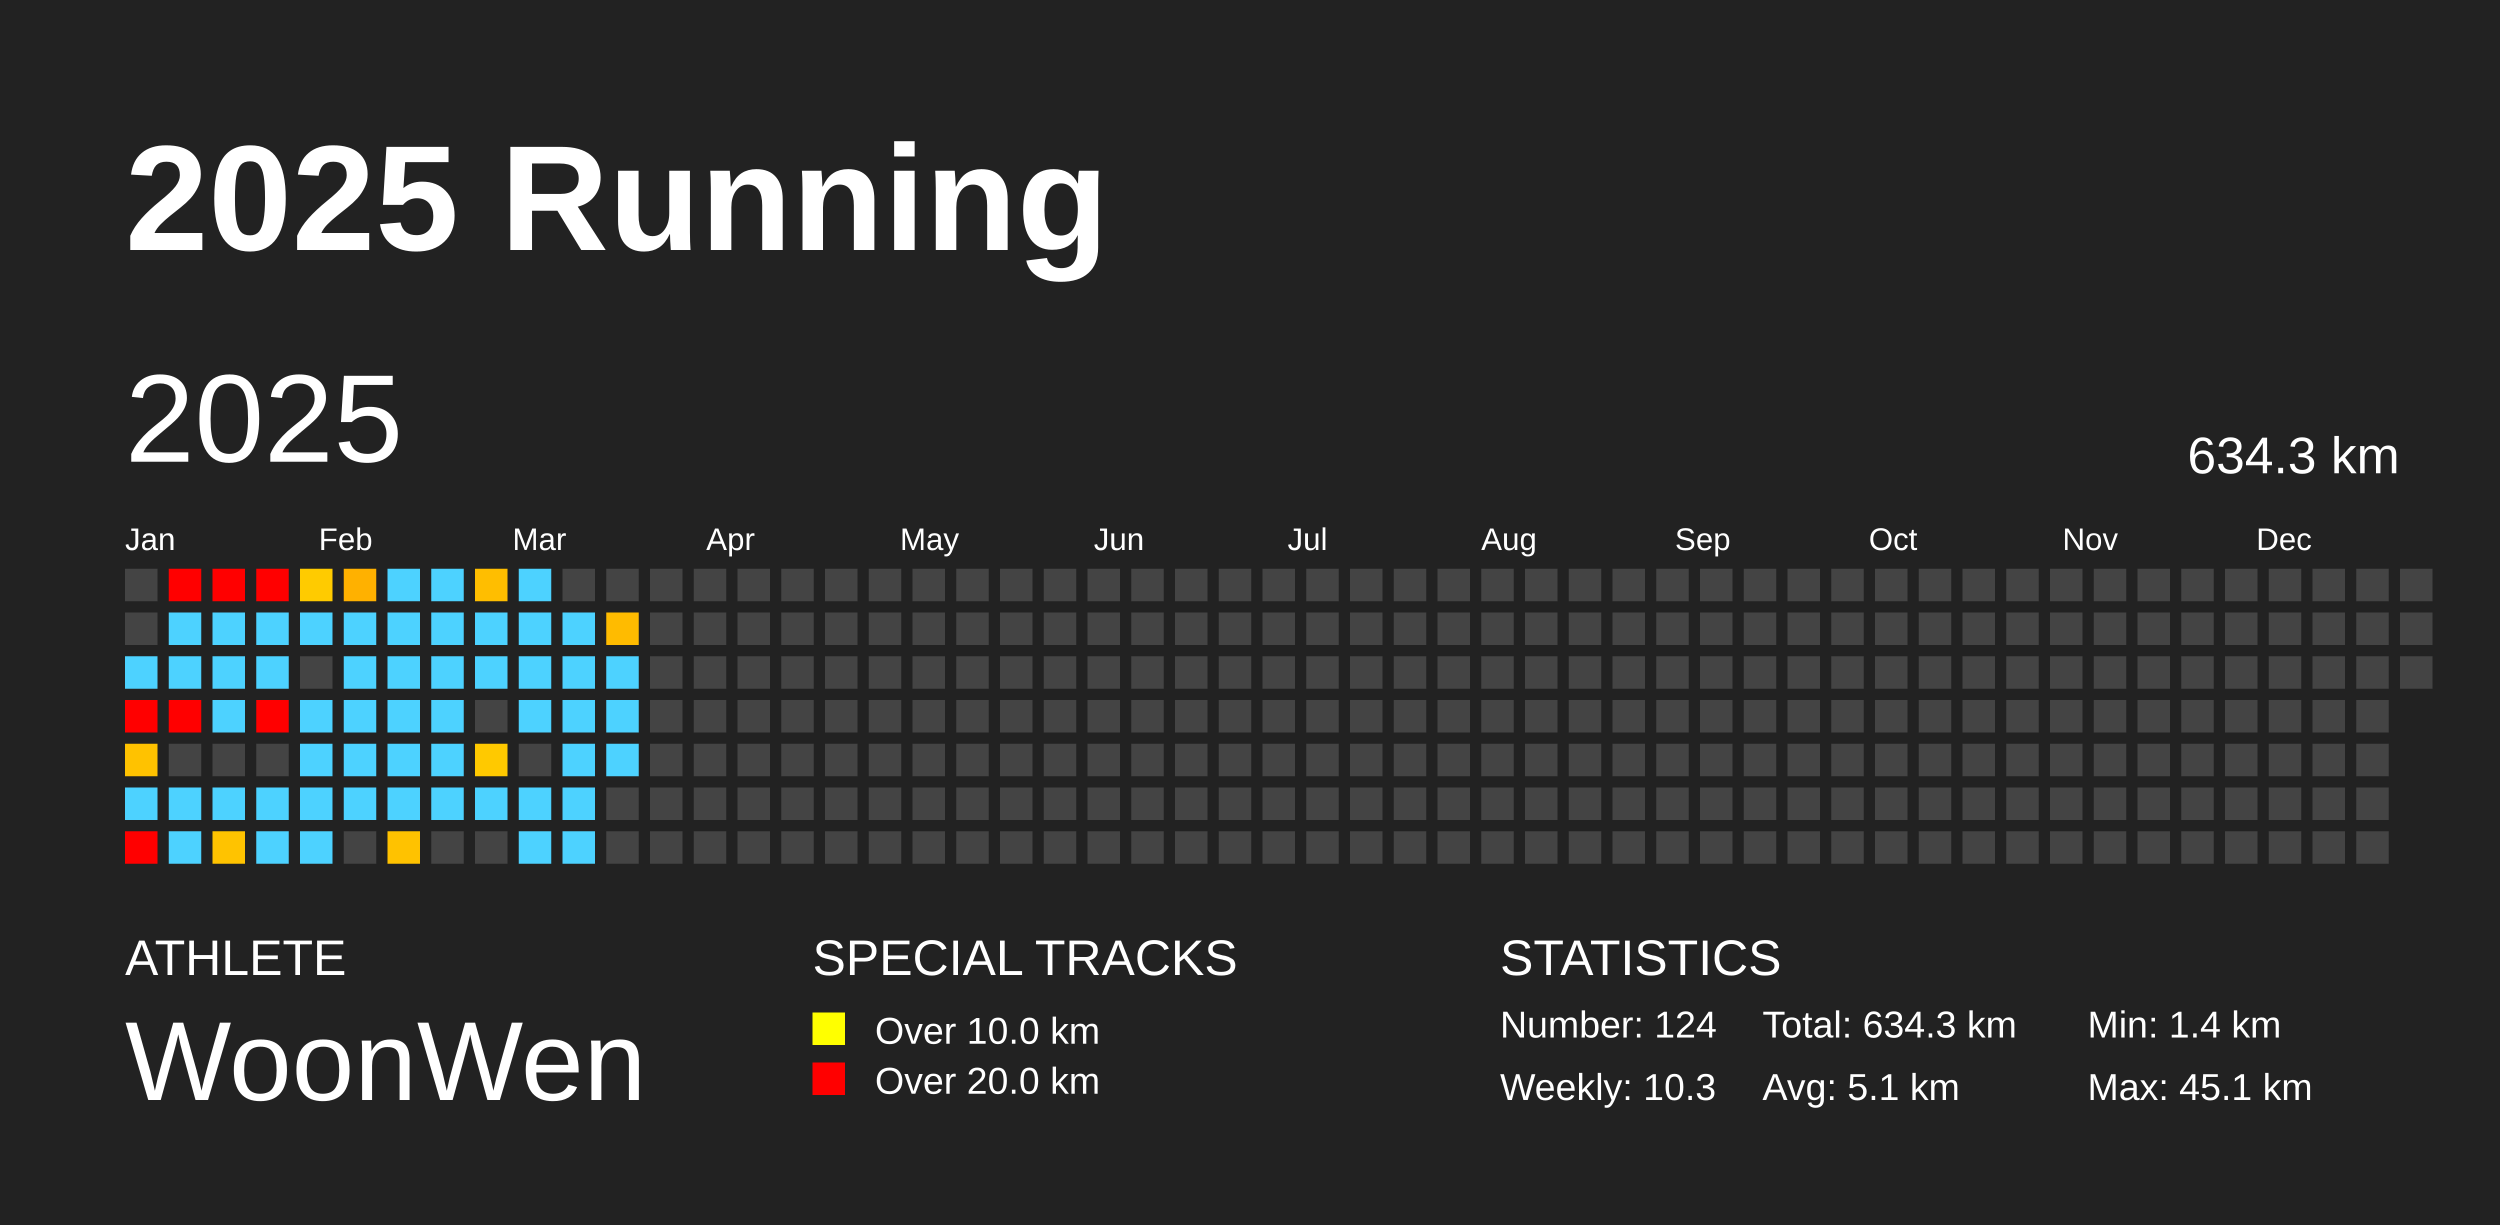
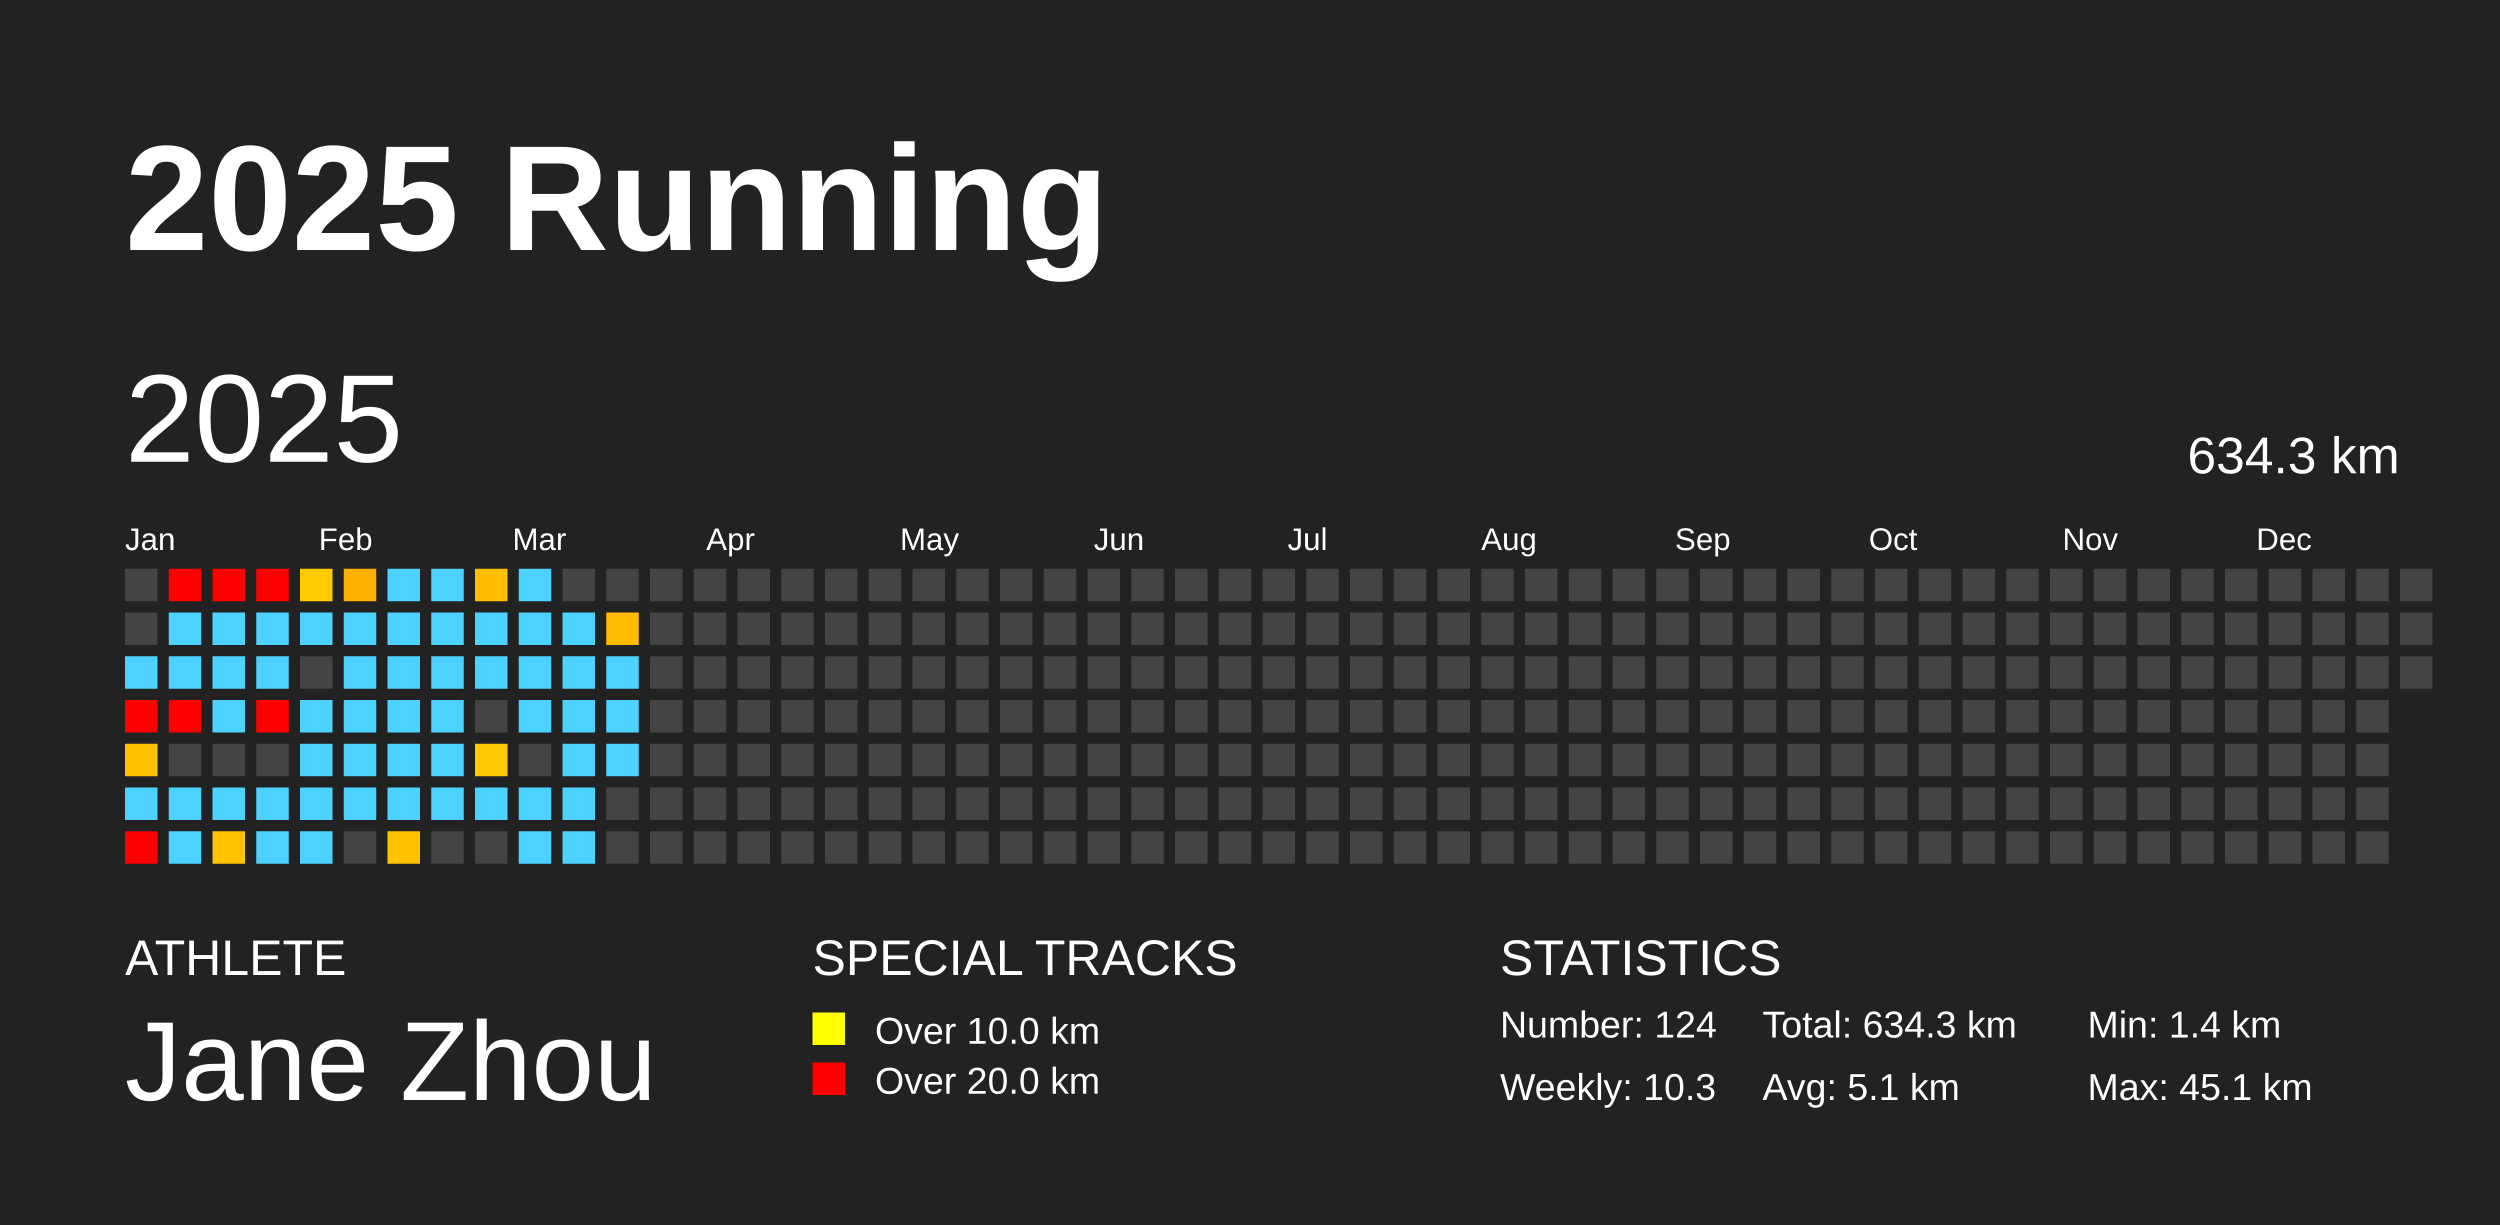
<svg xmlns="http://www.w3.org/2000/svg" baseProfile="full" height="98mm" version="1.1" viewBox="0,0,200,98" width="200mm">
  <defs />
  <rect fill="#222222" height="98" width="200" x="0" y="0" />
  <text fill="#FFFFFF" style="font-size:12px; font-family:Arial; font-weight:bold;" x="10" y="20">2025 Running</text>
  <text fill="#FFFFFF" style="font-size:4px; font-family:Arial" x="10" y="78">ATHLETE</text>
-   <text fill="#FFFFFF" style="font-size:9px; font-family:Arial" x="10" y="88">WoonWen</text>
+   <text fill="#FFFFFF" style="font-size:9px; font-family:Arial" x="10" y="88">Jane Zhou</text>
  <text fill="#FFFFFF" style="font-size:4px; font-family:Arial" x="65" y="78">SPECIAL TRACKS</text>
  <rect fill="yellow" height="2.6" width="2.6" x="65" y="81" />
  <text fill="#FFFFFF" style="font-size:3px; font-family:Arial" x="70" y="83.5">Over 10.0 km</text>
  <rect fill="red" height="2.6" width="2.6" x="65" y="85" />
  <text fill="#FFFFFF" style="font-size:3px; font-family:Arial" x="70" y="87.5">Over 20.0 km</text>
  <text fill="#FFFFFF" style="font-size:4px; font-family:Arial" x="120" y="78">STATISTICS</text>
  <text fill="#FFFFFF" style="font-size:3px; font-family:Arial" x="120" y="83">Number: 124</text>
  <text fill="#FFFFFF" style="font-size:3px; font-family:Arial" x="120" y="88">Weekly: 10.3</text>
  <text fill="#FFFFFF" style="font-size:3px; font-family:Arial" x="141" y="83">Total: 634.3 km</text>
  <text fill="#FFFFFF" style="font-size:3px; font-family:Arial" x="141" y="88">Avg: 5.1 km</text>
  <text fill="#FFFFFF" style="font-size:3px; font-family:Arial" x="167" y="83">Min: 1.4 km</text>
  <text fill="#FFFFFF" style="font-size:3px; font-family:Arial" x="167" y="88">Max: 45.1 km</text>
  <text dominant-baseline="hanging" fill="#FFFFFF" style="font-size:10.0px; font-family:Arial;" x="10" y="30">2025</text>
  <text dominant-baseline="hanging" fill="#FFFFFF" style="font-size:4.125px; font-family:Arial;" x="175" y="35">634.3 km</text>
  <text fill="#FFFFFF" style="font-size:2.5px; font-family:Arial" x="10.0" y="44">Jan</text>
  <text fill="#FFFFFF" style="font-size:2.5px; font-family:Arial" x="25.5" y="44">Feb</text>
  <text fill="#FFFFFF" style="font-size:2.5px; font-family:Arial" x="41.0" y="44">Mar</text>
  <text fill="#FFFFFF" style="font-size:2.5px; font-family:Arial" x="56.5" y="44">Apr</text>
  <text fill="#FFFFFF" style="font-size:2.5px; font-family:Arial" x="72.0" y="44">May</text>
  <text fill="#FFFFFF" style="font-size:2.5px; font-family:Arial" x="87.5" y="44">Jun</text>
  <text fill="#FFFFFF" style="font-size:2.5px; font-family:Arial" x="103.0" y="44">Jul</text>
  <text fill="#FFFFFF" style="font-size:2.5px; font-family:Arial" x="118.5" y="44">Aug</text>
  <text fill="#FFFFFF" style="font-size:2.5px; font-family:Arial" x="134.0" y="44">Sep</text>
  <text fill="#FFFFFF" style="font-size:2.5px; font-family:Arial" x="149.5" y="44">Oct</text>
  <text fill="#FFFFFF" style="font-size:2.5px; font-family:Arial" x="165.0" y="44">Nov</text>
  <text fill="#FFFFFF" style="font-size:2.5px; font-family:Arial" x="180.5" y="44">Dec</text>
  <rect fill="#444444" height="2.6" width="2.6" x="10.0" y="45.5" />
  <rect fill="#444444" height="2.6" width="2.6" x="10.0" y="49.0" />
  <rect fill="#4dd2ff" height="2.6" width="2.6" x="10.0" y="52.5" />
  <rect fill="red" height="2.6" width="2.6" x="10.0" y="56.0" />
  <rect fill="#ffc200" height="2.6" width="2.6" x="10.0" y="59.5" />
  <rect fill="#4dd2ff" height="2.6" width="2.6" x="10.0" y="63.0" />
  <rect fill="red" height="2.6" width="2.6" x="10.0" y="66.5" />
  <rect fill="red" height="2.6" width="2.6" x="13.5" y="45.5" />
  <rect fill="#4dd2ff" height="2.6" width="2.6" x="13.5" y="49.0" />
  <rect fill="#4dd2ff" height="2.6" width="2.6" x="13.5" y="52.5" />
  <rect fill="red" height="2.6" width="2.6" x="13.5" y="56.0" />
  <rect fill="#444444" height="2.6" width="2.6" x="13.5" y="59.5" />
  <rect fill="#4dd2ff" height="2.6" width="2.6" x="13.5" y="63.0" />
  <rect fill="#4dd2ff" height="2.6" width="2.6" x="13.5" y="66.5" />
  <rect fill="red" height="2.6" width="2.6" x="17.0" y="45.5" />
  <rect fill="#4dd2ff" height="2.6" width="2.6" x="17.0" y="49.0" />
  <rect fill="#4dd2ff" height="2.6" width="2.6" x="17.0" y="52.5" />
  <rect fill="#4dd2ff" height="2.6" width="2.6" x="17.0" y="56.0" />
  <rect fill="#444444" height="2.6" width="2.6" x="17.0" y="59.5" />
  <rect fill="#4dd2ff" height="2.6" width="2.6" x="17.0" y="63.0" />
  <rect fill="#ffc300" height="2.6" width="2.6" x="17.0" y="66.5" />
  <rect fill="red" height="2.6" width="2.6" x="20.5" y="45.5" />
  <rect fill="#4dd2ff" height="2.6" width="2.6" x="20.5" y="49.0" />
  <rect fill="#4dd2ff" height="2.6" width="2.6" x="20.5" y="52.5" />
  <rect fill="red" height="2.6" width="2.6" x="20.5" y="56.0" />
  <rect fill="#444444" height="2.6" width="2.6" x="20.5" y="59.5" />
  <rect fill="#4dd2ff" height="2.6" width="2.6" x="20.5" y="63.0" />
  <rect fill="#4dd2ff" height="2.6" width="2.6" x="20.5" y="66.5" />
  <rect fill="#ffcb00" height="2.6" width="2.6" x="24.0" y="45.5" />
  <rect fill="#4dd2ff" height="2.6" width="2.6" x="24.0" y="49.0" />
  <rect fill="#444444" height="2.6" width="2.6" x="24.0" y="52.5" />
  <rect fill="#4dd2ff" height="2.6" width="2.6" x="24.0" y="56.0" />
  <rect fill="#4dd2ff" height="2.6" width="2.6" x="24.0" y="59.5" />
  <rect fill="#4dd2ff" height="2.6" width="2.6" x="24.0" y="63.0" />
  <rect fill="#4dd2ff" height="2.6" width="2.6" x="24.0" y="66.5" />
  <rect fill="#ffb100" height="2.6" width="2.6" x="27.5" y="45.5" />
  <rect fill="#4dd2ff" height="2.6" width="2.6" x="27.5" y="49.0" />
  <rect fill="#4dd2ff" height="2.6" width="2.6" x="27.5" y="52.5" />
  <rect fill="#4dd2ff" height="2.6" width="2.6" x="27.5" y="56.0" />
  <rect fill="#4dd2ff" height="2.6" width="2.6" x="27.5" y="59.5" />
  <rect fill="#4dd2ff" height="2.6" width="2.6" x="27.5" y="63.0" />
  <rect fill="#444444" height="2.6" width="2.6" x="27.5" y="66.5" />
  <rect fill="#4dd2ff" height="2.6" width="2.6" x="31.0" y="45.5" />
  <rect fill="#4dd2ff" height="2.6" width="2.6" x="31.0" y="49.0" />
  <rect fill="#4dd2ff" height="2.6" width="2.6" x="31.0" y="52.5" />
  <rect fill="#4dd2ff" height="2.6" width="2.6" x="31.0" y="56.0" />
  <rect fill="#4dd2ff" height="2.6" width="2.6" x="31.0" y="59.5" />
  <rect fill="#4dd2ff" height="2.6" width="2.6" x="31.0" y="63.0" />
  <rect fill="#ffc200" height="2.6" width="2.6" x="31.0" y="66.5" />
  <rect fill="#4dd2ff" height="2.6" width="2.6" x="34.5" y="45.5" />
  <rect fill="#4dd2ff" height="2.6" width="2.6" x="34.5" y="49.0" />
  <rect fill="#4dd2ff" height="2.6" width="2.6" x="34.5" y="52.5" />
  <rect fill="#4dd2ff" height="2.6" width="2.6" x="34.5" y="56.0" />
  <rect fill="#4dd2ff" height="2.6" width="2.6" x="34.5" y="59.5" />
  <rect fill="#4dd2ff" height="2.6" width="2.6" x="34.5" y="63.0" />
  <rect fill="#444444" height="2.6" width="2.6" x="34.5" y="66.5" />
  <rect fill="#ffbe00" height="2.6" width="2.6" x="38.0" y="45.5" />
  <rect fill="#4dd2ff" height="2.6" width="2.6" x="38.0" y="49.0" />
  <rect fill="#4dd2ff" height="2.6" width="2.6" x="38.0" y="52.5" />
  <rect fill="#444444" height="2.6" width="2.6" x="38.0" y="56.0" />
  <rect fill="#ffc900" height="2.6" width="2.6" x="38.0" y="59.5" />
  <rect fill="#4dd2ff" height="2.6" width="2.6" x="38.0" y="63.0" />
  <rect fill="#444444" height="2.6" width="2.6" x="38.0" y="66.5" />
  <rect fill="#4dd2ff" height="2.6" width="2.6" x="41.5" y="45.5" />
  <rect fill="#4dd2ff" height="2.6" width="2.6" x="41.5" y="49.0" />
  <rect fill="#4dd2ff" height="2.6" width="2.6" x="41.5" y="52.5" />
  <rect fill="#4dd2ff" height="2.6" width="2.6" x="41.5" y="56.0" />
  <rect fill="#444444" height="2.6" width="2.6" x="41.5" y="59.5" />
  <rect fill="#4dd2ff" height="2.6" width="2.6" x="41.5" y="63.0" />
  <rect fill="#4dd2ff" height="2.6" width="2.6" x="41.5" y="66.5" />
  <rect fill="#444444" height="2.6" width="2.6" x="45.0" y="45.5" />
  <rect fill="#4dd2ff" height="2.6" width="2.6" x="45.0" y="49.0" />
  <rect fill="#4dd2ff" height="2.6" width="2.6" x="45.0" y="52.5" />
  <rect fill="#4dd2ff" height="2.6" width="2.6" x="45.0" y="56.0" />
  <rect fill="#4dd2ff" height="2.6" width="2.6" x="45.0" y="59.5" />
  <rect fill="#4dd2ff" height="2.6" width="2.6" x="45.0" y="63.0" />
  <rect fill="#4dd2ff" height="2.6" width="2.6" x="45.0" y="66.5" />
  <rect fill="#444444" height="2.6" width="2.6" x="48.5" y="45.5" />
  <rect fill="#ffbb00" height="2.6" width="2.6" x="48.5" y="49.0" />
  <rect fill="#4dd2ff" height="2.6" width="2.6" x="48.5" y="52.5" />
  <rect fill="#4dd2ff" height="2.6" width="2.6" x="48.5" y="56.0" />
  <rect fill="#4dd2ff" height="2.6" width="2.6" x="48.5" y="59.5" />
  <rect fill="#444444" height="2.6" width="2.6" x="48.5" y="63.0" />
  <rect fill="#444444" height="2.6" width="2.6" x="48.5" y="66.5" />
  <rect fill="#444444" height="2.6" width="2.6" x="52.0" y="45.5" />
  <rect fill="#444444" height="2.6" width="2.6" x="52.0" y="49.0" />
  <rect fill="#444444" height="2.6" width="2.6" x="52.0" y="52.5" />
  <rect fill="#444444" height="2.6" width="2.6" x="52.0" y="56.0" />
  <rect fill="#444444" height="2.6" width="2.6" x="52.0" y="59.5" />
  <rect fill="#444444" height="2.6" width="2.6" x="52.0" y="63.0" />
  <rect fill="#444444" height="2.6" width="2.6" x="52.0" y="66.5" />
  <rect fill="#444444" height="2.6" width="2.6" x="55.5" y="45.5" />
  <rect fill="#444444" height="2.6" width="2.6" x="55.5" y="49.0" />
  <rect fill="#444444" height="2.6" width="2.6" x="55.5" y="52.5" />
  <rect fill="#444444" height="2.6" width="2.6" x="55.5" y="56.0" />
  <rect fill="#444444" height="2.6" width="2.6" x="55.5" y="59.5" />
  <rect fill="#444444" height="2.6" width="2.6" x="55.5" y="63.0" />
  <rect fill="#444444" height="2.6" width="2.6" x="55.5" y="66.5" />
  <rect fill="#444444" height="2.6" width="2.6" x="59.0" y="45.5" />
  <rect fill="#444444" height="2.6" width="2.6" x="59.0" y="49.0" />
  <rect fill="#444444" height="2.6" width="2.6" x="59.0" y="52.5" />
  <rect fill="#444444" height="2.6" width="2.6" x="59.0" y="56.0" />
  <rect fill="#444444" height="2.6" width="2.6" x="59.0" y="59.5" />
  <rect fill="#444444" height="2.6" width="2.6" x="59.0" y="63.0" />
  <rect fill="#444444" height="2.6" width="2.6" x="59.0" y="66.5" />
  <rect fill="#444444" height="2.6" width="2.6" x="62.5" y="45.5" />
  <rect fill="#444444" height="2.6" width="2.6" x="62.5" y="49.0" />
  <rect fill="#444444" height="2.6" width="2.6" x="62.5" y="52.5" />
  <rect fill="#444444" height="2.6" width="2.6" x="62.5" y="56.0" />
  <rect fill="#444444" height="2.6" width="2.6" x="62.5" y="59.5" />
  <rect fill="#444444" height="2.6" width="2.6" x="62.5" y="63.0" />
  <rect fill="#444444" height="2.6" width="2.6" x="62.5" y="66.5" />
  <rect fill="#444444" height="2.6" width="2.6" x="66.0" y="45.5" />
  <rect fill="#444444" height="2.6" width="2.6" x="66.0" y="49.0" />
  <rect fill="#444444" height="2.6" width="2.6" x="66.0" y="52.5" />
  <rect fill="#444444" height="2.6" width="2.6" x="66.0" y="56.0" />
  <rect fill="#444444" height="2.6" width="2.6" x="66.0" y="59.5" />
  <rect fill="#444444" height="2.6" width="2.6" x="66.0" y="63.0" />
  <rect fill="#444444" height="2.6" width="2.6" x="66.0" y="66.5" />
  <rect fill="#444444" height="2.6" width="2.6" x="69.5" y="45.5" />
  <rect fill="#444444" height="2.6" width="2.6" x="69.5" y="49.0" />
  <rect fill="#444444" height="2.6" width="2.6" x="69.5" y="52.5" />
  <rect fill="#444444" height="2.6" width="2.6" x="69.5" y="56.0" />
  <rect fill="#444444" height="2.6" width="2.6" x="69.5" y="59.5" />
  <rect fill="#444444" height="2.6" width="2.6" x="69.5" y="63.0" />
  <rect fill="#444444" height="2.6" width="2.6" x="69.5" y="66.5" />
  <rect fill="#444444" height="2.6" width="2.6" x="73.0" y="45.5" />
  <rect fill="#444444" height="2.6" width="2.6" x="73.0" y="49.0" />
  <rect fill="#444444" height="2.6" width="2.6" x="73.0" y="52.5" />
  <rect fill="#444444" height="2.6" width="2.6" x="73.0" y="56.0" />
  <rect fill="#444444" height="2.6" width="2.6" x="73.0" y="59.5" />
  <rect fill="#444444" height="2.6" width="2.6" x="73.0" y="63.0" />
  <rect fill="#444444" height="2.6" width="2.6" x="73.0" y="66.5" />
  <rect fill="#444444" height="2.6" width="2.6" x="76.5" y="45.5" />
  <rect fill="#444444" height="2.6" width="2.6" x="76.5" y="49.0" />
  <rect fill="#444444" height="2.6" width="2.6" x="76.5" y="52.5" />
  <rect fill="#444444" height="2.6" width="2.6" x="76.5" y="56.0" />
  <rect fill="#444444" height="2.6" width="2.6" x="76.5" y="59.5" />
  <rect fill="#444444" height="2.6" width="2.6" x="76.5" y="63.0" />
  <rect fill="#444444" height="2.6" width="2.6" x="76.5" y="66.5" />
  <rect fill="#444444" height="2.6" width="2.6" x="80.0" y="45.5" />
  <rect fill="#444444" height="2.6" width="2.6" x="80.0" y="49.0" />
  <rect fill="#444444" height="2.6" width="2.6" x="80.0" y="52.5" />
  <rect fill="#444444" height="2.6" width="2.6" x="80.0" y="56.0" />
  <rect fill="#444444" height="2.6" width="2.6" x="80.0" y="59.5" />
  <rect fill="#444444" height="2.6" width="2.6" x="80.0" y="63.0" />
  <rect fill="#444444" height="2.6" width="2.6" x="80.0" y="66.5" />
  <rect fill="#444444" height="2.6" width="2.6" x="83.5" y="45.5" />
  <rect fill="#444444" height="2.6" width="2.6" x="83.5" y="49.0" />
  <rect fill="#444444" height="2.6" width="2.6" x="83.5" y="52.5" />
  <rect fill="#444444" height="2.6" width="2.6" x="83.5" y="56.0" />
  <rect fill="#444444" height="2.6" width="2.6" x="83.5" y="59.5" />
  <rect fill="#444444" height="2.6" width="2.6" x="83.5" y="63.0" />
  <rect fill="#444444" height="2.6" width="2.6" x="83.5" y="66.5" />
  <rect fill="#444444" height="2.6" width="2.6" x="87.0" y="45.5" />
  <rect fill="#444444" height="2.6" width="2.6" x="87.0" y="49.0" />
  <rect fill="#444444" height="2.6" width="2.6" x="87.0" y="52.5" />
  <rect fill="#444444" height="2.6" width="2.6" x="87.0" y="56.0" />
  <rect fill="#444444" height="2.6" width="2.6" x="87.0" y="59.5" />
  <rect fill="#444444" height="2.6" width="2.6" x="87.0" y="63.0" />
  <rect fill="#444444" height="2.6" width="2.6" x="87.0" y="66.5" />
  <rect fill="#444444" height="2.6" width="2.6" x="90.5" y="45.5" />
  <rect fill="#444444" height="2.6" width="2.6" x="90.5" y="49.0" />
  <rect fill="#444444" height="2.6" width="2.6" x="90.5" y="52.5" />
  <rect fill="#444444" height="2.6" width="2.6" x="90.5" y="56.0" />
  <rect fill="#444444" height="2.6" width="2.6" x="90.5" y="59.5" />
  <rect fill="#444444" height="2.6" width="2.6" x="90.5" y="63.0" />
  <rect fill="#444444" height="2.6" width="2.6" x="90.5" y="66.5" />
  <rect fill="#444444" height="2.6" width="2.6" x="94.0" y="45.5" />
  <rect fill="#444444" height="2.6" width="2.6" x="94.0" y="49.0" />
  <rect fill="#444444" height="2.6" width="2.6" x="94.0" y="52.5" />
  <rect fill="#444444" height="2.6" width="2.6" x="94.0" y="56.0" />
  <rect fill="#444444" height="2.6" width="2.6" x="94.0" y="59.5" />
  <rect fill="#444444" height="2.6" width="2.6" x="94.0" y="63.0" />
  <rect fill="#444444" height="2.6" width="2.6" x="94.0" y="66.5" />
  <rect fill="#444444" height="2.6" width="2.6" x="97.5" y="45.5" />
  <rect fill="#444444" height="2.6" width="2.6" x="97.5" y="49.0" />
  <rect fill="#444444" height="2.6" width="2.6" x="97.5" y="52.5" />
  <rect fill="#444444" height="2.6" width="2.6" x="97.5" y="56.0" />
  <rect fill="#444444" height="2.6" width="2.6" x="97.5" y="59.5" />
  <rect fill="#444444" height="2.6" width="2.6" x="97.5" y="63.0" />
  <rect fill="#444444" height="2.6" width="2.6" x="97.5" y="66.5" />
  <rect fill="#444444" height="2.6" width="2.6" x="101.0" y="45.5" />
  <rect fill="#444444" height="2.6" width="2.6" x="101.0" y="49.0" />
  <rect fill="#444444" height="2.6" width="2.6" x="101.0" y="52.5" />
  <rect fill="#444444" height="2.6" width="2.6" x="101.0" y="56.0" />
  <rect fill="#444444" height="2.6" width="2.6" x="101.0" y="59.5" />
  <rect fill="#444444" height="2.6" width="2.6" x="101.0" y="63.0" />
  <rect fill="#444444" height="2.6" width="2.6" x="101.0" y="66.5" />
  <rect fill="#444444" height="2.6" width="2.6" x="104.5" y="45.5" />
  <rect fill="#444444" height="2.6" width="2.6" x="104.5" y="49.0" />
  <rect fill="#444444" height="2.6" width="2.6" x="104.5" y="52.5" />
  <rect fill="#444444" height="2.6" width="2.6" x="104.5" y="56.0" />
  <rect fill="#444444" height="2.6" width="2.6" x="104.5" y="59.5" />
  <rect fill="#444444" height="2.6" width="2.6" x="104.5" y="63.0" />
  <rect fill="#444444" height="2.6" width="2.6" x="104.5" y="66.5" />
  <rect fill="#444444" height="2.6" width="2.6" x="108.0" y="45.5" />
  <rect fill="#444444" height="2.6" width="2.6" x="108.0" y="49.0" />
  <rect fill="#444444" height="2.6" width="2.6" x="108.0" y="52.5" />
  <rect fill="#444444" height="2.6" width="2.6" x="108.0" y="56.0" />
  <rect fill="#444444" height="2.6" width="2.6" x="108.0" y="59.5" />
  <rect fill="#444444" height="2.6" width="2.6" x="108.0" y="63.0" />
  <rect fill="#444444" height="2.6" width="2.6" x="108.0" y="66.5" />
  <rect fill="#444444" height="2.6" width="2.6" x="111.5" y="45.5" />
  <rect fill="#444444" height="2.6" width="2.6" x="111.5" y="49.0" />
  <rect fill="#444444" height="2.6" width="2.6" x="111.5" y="52.5" />
  <rect fill="#444444" height="2.6" width="2.6" x="111.5" y="56.0" />
  <rect fill="#444444" height="2.6" width="2.6" x="111.5" y="59.5" />
  <rect fill="#444444" height="2.6" width="2.6" x="111.5" y="63.0" />
  <rect fill="#444444" height="2.6" width="2.6" x="111.5" y="66.5" />
  <rect fill="#444444" height="2.6" width="2.6" x="115.0" y="45.5" />
  <rect fill="#444444" height="2.6" width="2.6" x="115.0" y="49.0" />
  <rect fill="#444444" height="2.6" width="2.6" x="115.0" y="52.5" />
  <rect fill="#444444" height="2.6" width="2.6" x="115.0" y="56.0" />
  <rect fill="#444444" height="2.6" width="2.6" x="115.0" y="59.5" />
  <rect fill="#444444" height="2.6" width="2.6" x="115.0" y="63.0" />
  <rect fill="#444444" height="2.6" width="2.6" x="115.0" y="66.5" />
  <rect fill="#444444" height="2.6" width="2.6" x="118.5" y="45.5" />
  <rect fill="#444444" height="2.6" width="2.6" x="118.5" y="49.0" />
  <rect fill="#444444" height="2.6" width="2.6" x="118.5" y="52.5" />
  <rect fill="#444444" height="2.6" width="2.6" x="118.5" y="56.0" />
  <rect fill="#444444" height="2.6" width="2.6" x="118.5" y="59.5" />
  <rect fill="#444444" height="2.6" width="2.6" x="118.5" y="63.0" />
  <rect fill="#444444" height="2.6" width="2.6" x="118.5" y="66.5" />
  <rect fill="#444444" height="2.6" width="2.6" x="122.0" y="45.5" />
  <rect fill="#444444" height="2.6" width="2.6" x="122.0" y="49.0" />
  <rect fill="#444444" height="2.6" width="2.6" x="122.0" y="52.5" />
  <rect fill="#444444" height="2.6" width="2.6" x="122.0" y="56.0" />
  <rect fill="#444444" height="2.6" width="2.6" x="122.0" y="59.5" />
  <rect fill="#444444" height="2.6" width="2.6" x="122.0" y="63.0" />
  <rect fill="#444444" height="2.6" width="2.6" x="122.0" y="66.5" />
  <rect fill="#444444" height="2.6" width="2.6" x="125.5" y="45.5" />
  <rect fill="#444444" height="2.6" width="2.6" x="125.5" y="49.0" />
  <rect fill="#444444" height="2.6" width="2.6" x="125.5" y="52.5" />
  <rect fill="#444444" height="2.6" width="2.6" x="125.5" y="56.0" />
  <rect fill="#444444" height="2.6" width="2.6" x="125.5" y="59.5" />
  <rect fill="#444444" height="2.6" width="2.6" x="125.5" y="63.0" />
  <rect fill="#444444" height="2.6" width="2.6" x="125.5" y="66.5" />
  <rect fill="#444444" height="2.6" width="2.6" x="129.0" y="45.5" />
  <rect fill="#444444" height="2.6" width="2.6" x="129.0" y="49.0" />
  <rect fill="#444444" height="2.6" width="2.6" x="129.0" y="52.5" />
  <rect fill="#444444" height="2.6" width="2.6" x="129.0" y="56.0" />
  <rect fill="#444444" height="2.6" width="2.6" x="129.0" y="59.5" />
  <rect fill="#444444" height="2.6" width="2.6" x="129.0" y="63.0" />
  <rect fill="#444444" height="2.6" width="2.6" x="129.0" y="66.5" />
  <rect fill="#444444" height="2.6" width="2.6" x="132.5" y="45.5" />
  <rect fill="#444444" height="2.6" width="2.6" x="132.5" y="49.0" />
  <rect fill="#444444" height="2.6" width="2.6" x="132.5" y="52.5" />
  <rect fill="#444444" height="2.6" width="2.6" x="132.5" y="56.0" />
  <rect fill="#444444" height="2.6" width="2.6" x="132.5" y="59.5" />
  <rect fill="#444444" height="2.6" width="2.6" x="132.5" y="63.0" />
  <rect fill="#444444" height="2.6" width="2.6" x="132.5" y="66.5" />
  <rect fill="#444444" height="2.6" width="2.6" x="136.0" y="45.5" />
  <rect fill="#444444" height="2.6" width="2.6" x="136.0" y="49.0" />
  <rect fill="#444444" height="2.6" width="2.6" x="136.0" y="52.5" />
  <rect fill="#444444" height="2.6" width="2.6" x="136.0" y="56.0" />
  <rect fill="#444444" height="2.6" width="2.6" x="136.0" y="59.5" />
  <rect fill="#444444" height="2.6" width="2.6" x="136.0" y="63.0" />
  <rect fill="#444444" height="2.6" width="2.6" x="136.0" y="66.5" />
  <rect fill="#444444" height="2.6" width="2.6" x="139.5" y="45.5" />
  <rect fill="#444444" height="2.6" width="2.6" x="139.5" y="49.0" />
  <rect fill="#444444" height="2.6" width="2.6" x="139.5" y="52.5" />
  <rect fill="#444444" height="2.6" width="2.6" x="139.5" y="56.0" />
  <rect fill="#444444" height="2.6" width="2.6" x="139.5" y="59.5" />
  <rect fill="#444444" height="2.6" width="2.6" x="139.5" y="63.0" />
  <rect fill="#444444" height="2.6" width="2.6" x="139.5" y="66.5" />
  <rect fill="#444444" height="2.6" width="2.6" x="143.0" y="45.5" />
  <rect fill="#444444" height="2.6" width="2.6" x="143.0" y="49.0" />
  <rect fill="#444444" height="2.6" width="2.6" x="143.0" y="52.5" />
  <rect fill="#444444" height="2.6" width="2.6" x="143.0" y="56.0" />
  <rect fill="#444444" height="2.6" width="2.6" x="143.0" y="59.5" />
  <rect fill="#444444" height="2.6" width="2.6" x="143.0" y="63.0" />
  <rect fill="#444444" height="2.6" width="2.6" x="143.0" y="66.5" />
  <rect fill="#444444" height="2.6" width="2.6" x="146.5" y="45.5" />
  <rect fill="#444444" height="2.6" width="2.6" x="146.5" y="49.0" />
  <rect fill="#444444" height="2.6" width="2.6" x="146.5" y="52.5" />
  <rect fill="#444444" height="2.6" width="2.6" x="146.5" y="56.0" />
  <rect fill="#444444" height="2.6" width="2.6" x="146.5" y="59.5" />
  <rect fill="#444444" height="2.6" width="2.6" x="146.5" y="63.0" />
  <rect fill="#444444" height="2.6" width="2.6" x="146.5" y="66.5" />
  <rect fill="#444444" height="2.6" width="2.6" x="150.0" y="45.5" />
  <rect fill="#444444" height="2.6" width="2.6" x="150.0" y="49.0" />
  <rect fill="#444444" height="2.6" width="2.6" x="150.0" y="52.5" />
  <rect fill="#444444" height="2.6" width="2.6" x="150.0" y="56.0" />
  <rect fill="#444444" height="2.6" width="2.6" x="150.0" y="59.5" />
  <rect fill="#444444" height="2.6" width="2.6" x="150.0" y="63.0" />
  <rect fill="#444444" height="2.6" width="2.6" x="150.0" y="66.5" />
  <rect fill="#444444" height="2.6" width="2.6" x="153.5" y="45.5" />
  <rect fill="#444444" height="2.6" width="2.6" x="153.5" y="49.0" />
  <rect fill="#444444" height="2.6" width="2.6" x="153.5" y="52.5" />
  <rect fill="#444444" height="2.6" width="2.6" x="153.5" y="56.0" />
  <rect fill="#444444" height="2.6" width="2.6" x="153.5" y="59.5" />
  <rect fill="#444444" height="2.6" width="2.6" x="153.5" y="63.0" />
  <rect fill="#444444" height="2.6" width="2.6" x="153.5" y="66.5" />
  <rect fill="#444444" height="2.6" width="2.6" x="157.0" y="45.5" />
  <rect fill="#444444" height="2.6" width="2.6" x="157.0" y="49.0" />
  <rect fill="#444444" height="2.6" width="2.6" x="157.0" y="52.5" />
  <rect fill="#444444" height="2.6" width="2.6" x="157.0" y="56.0" />
  <rect fill="#444444" height="2.6" width="2.6" x="157.0" y="59.5" />
  <rect fill="#444444" height="2.6" width="2.6" x="157.0" y="63.0" />
  <rect fill="#444444" height="2.6" width="2.6" x="157.0" y="66.5" />
  <rect fill="#444444" height="2.6" width="2.6" x="160.5" y="45.5" />
  <rect fill="#444444" height="2.6" width="2.6" x="160.5" y="49.0" />
  <rect fill="#444444" height="2.6" width="2.6" x="160.5" y="52.5" />
  <rect fill="#444444" height="2.6" width="2.6" x="160.5" y="56.0" />
  <rect fill="#444444" height="2.6" width="2.6" x="160.5" y="59.5" />
  <rect fill="#444444" height="2.6" width="2.6" x="160.5" y="63.0" />
  <rect fill="#444444" height="2.6" width="2.6" x="160.5" y="66.5" />
  <rect fill="#444444" height="2.6" width="2.6" x="164.0" y="45.5" />
  <rect fill="#444444" height="2.6" width="2.6" x="164.0" y="49.0" />
  <rect fill="#444444" height="2.6" width="2.6" x="164.0" y="52.5" />
  <rect fill="#444444" height="2.6" width="2.6" x="164.0" y="56.0" />
  <rect fill="#444444" height="2.6" width="2.6" x="164.0" y="59.5" />
  <rect fill="#444444" height="2.6" width="2.6" x="164.0" y="63.0" />
  <rect fill="#444444" height="2.6" width="2.6" x="164.0" y="66.5" />
  <rect fill="#444444" height="2.6" width="2.6" x="167.5" y="45.5" />
  <rect fill="#444444" height="2.6" width="2.6" x="167.5" y="49.0" />
  <rect fill="#444444" height="2.6" width="2.6" x="167.5" y="52.5" />
  <rect fill="#444444" height="2.6" width="2.6" x="167.5" y="56.0" />
  <rect fill="#444444" height="2.6" width="2.6" x="167.5" y="59.5" />
  <rect fill="#444444" height="2.6" width="2.6" x="167.5" y="63.0" />
  <rect fill="#444444" height="2.6" width="2.6" x="167.5" y="66.5" />
  <rect fill="#444444" height="2.6" width="2.6" x="171.0" y="45.5" />
  <rect fill="#444444" height="2.6" width="2.6" x="171.0" y="49.0" />
  <rect fill="#444444" height="2.6" width="2.6" x="171.0" y="52.5" />
  <rect fill="#444444" height="2.6" width="2.6" x="171.0" y="56.0" />
  <rect fill="#444444" height="2.6" width="2.6" x="171.0" y="59.5" />
  <rect fill="#444444" height="2.6" width="2.6" x="171.0" y="63.0" />
  <rect fill="#444444" height="2.6" width="2.6" x="171.0" y="66.5" />
  <rect fill="#444444" height="2.6" width="2.6" x="174.5" y="45.5" />
  <rect fill="#444444" height="2.6" width="2.6" x="174.5" y="49.0" />
  <rect fill="#444444" height="2.6" width="2.6" x="174.5" y="52.5" />
  <rect fill="#444444" height="2.6" width="2.6" x="174.5" y="56.0" />
  <rect fill="#444444" height="2.6" width="2.6" x="174.5" y="59.5" />
  <rect fill="#444444" height="2.6" width="2.6" x="174.5" y="63.0" />
  <rect fill="#444444" height="2.6" width="2.6" x="174.5" y="66.5" />
  <rect fill="#444444" height="2.6" width="2.6" x="178.0" y="45.5" />
  <rect fill="#444444" height="2.6" width="2.6" x="178.0" y="49.0" />
  <rect fill="#444444" height="2.6" width="2.6" x="178.0" y="52.5" />
  <rect fill="#444444" height="2.6" width="2.6" x="178.0" y="56.0" />
  <rect fill="#444444" height="2.6" width="2.6" x="178.0" y="59.5" />
  <rect fill="#444444" height="2.6" width="2.6" x="178.0" y="63.0" />
  <rect fill="#444444" height="2.6" width="2.6" x="178.0" y="66.5" />
  <rect fill="#444444" height="2.6" width="2.6" x="181.5" y="45.5" />
  <rect fill="#444444" height="2.6" width="2.6" x="181.5" y="49.0" />
  <rect fill="#444444" height="2.6" width="2.6" x="181.5" y="52.5" />
  <rect fill="#444444" height="2.6" width="2.6" x="181.5" y="56.0" />
  <rect fill="#444444" height="2.6" width="2.6" x="181.5" y="59.5" />
  <rect fill="#444444" height="2.6" width="2.6" x="181.5" y="63.0" />
  <rect fill="#444444" height="2.6" width="2.6" x="181.5" y="66.5" />
  <rect fill="#444444" height="2.6" width="2.6" x="185.0" y="45.5" />
  <rect fill="#444444" height="2.6" width="2.6" x="185.0" y="49.0" />
  <rect fill="#444444" height="2.6" width="2.6" x="185.0" y="52.5" />
  <rect fill="#444444" height="2.6" width="2.6" x="185.0" y="56.0" />
  <rect fill="#444444" height="2.6" width="2.6" x="185.0" y="59.5" />
  <rect fill="#444444" height="2.6" width="2.6" x="185.0" y="63.0" />
  <rect fill="#444444" height="2.6" width="2.6" x="185.0" y="66.5" />
  <rect fill="#444444" height="2.6" width="2.6" x="188.5" y="45.5" />
  <rect fill="#444444" height="2.6" width="2.6" x="188.5" y="49.0" />
  <rect fill="#444444" height="2.6" width="2.6" x="188.5" y="52.5" />
  <rect fill="#444444" height="2.6" width="2.6" x="188.5" y="56.0" />
  <rect fill="#444444" height="2.6" width="2.6" x="188.5" y="59.5" />
  <rect fill="#444444" height="2.6" width="2.6" x="188.5" y="63.0" />
  <rect fill="#444444" height="2.6" width="2.6" x="188.5" y="66.5" />
  <rect fill="#444444" height="2.6" width="2.6" x="192.0" y="45.5" />
  <rect fill="#444444" height="2.6" width="2.6" x="192.0" y="49.0" />
  <rect fill="#444444" height="2.6" width="2.6" x="192.0" y="52.5" />
</svg>
